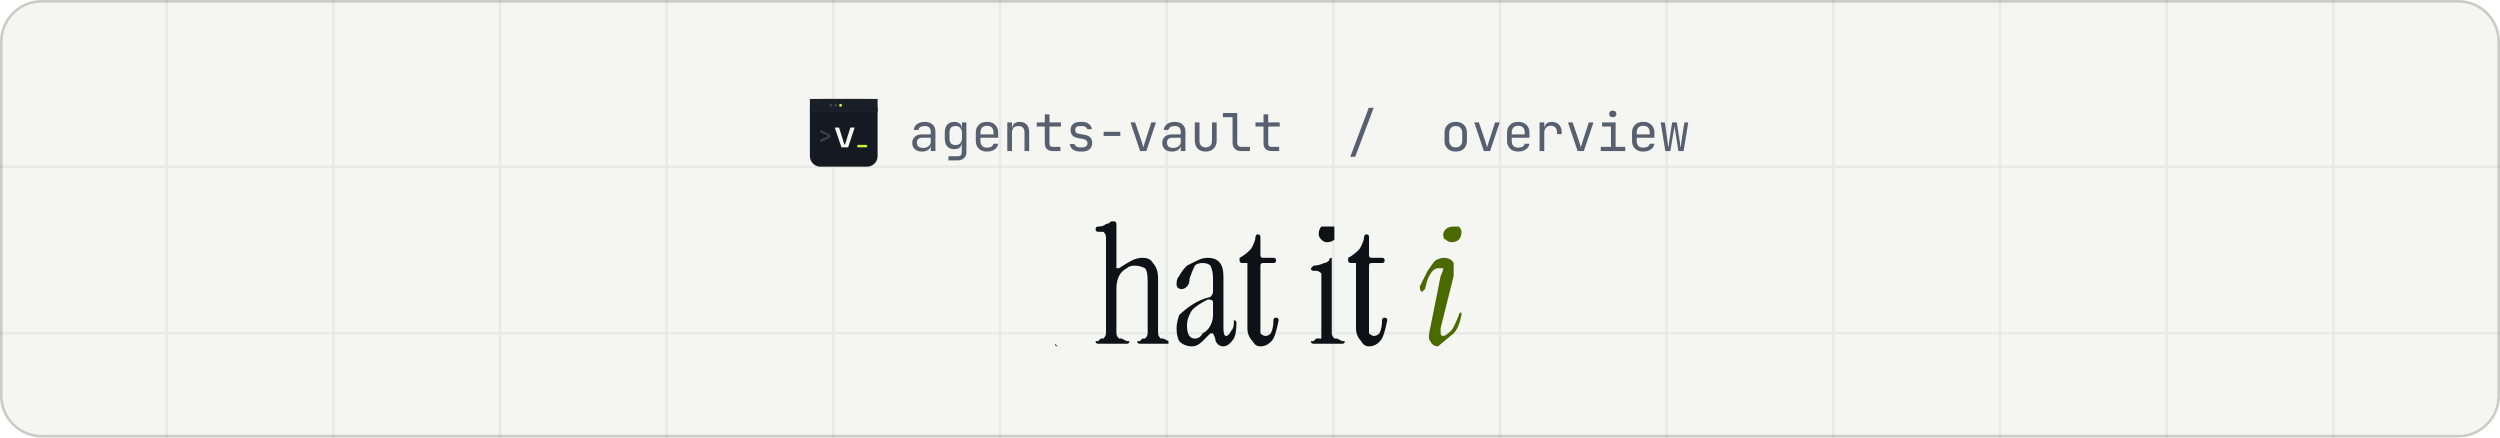
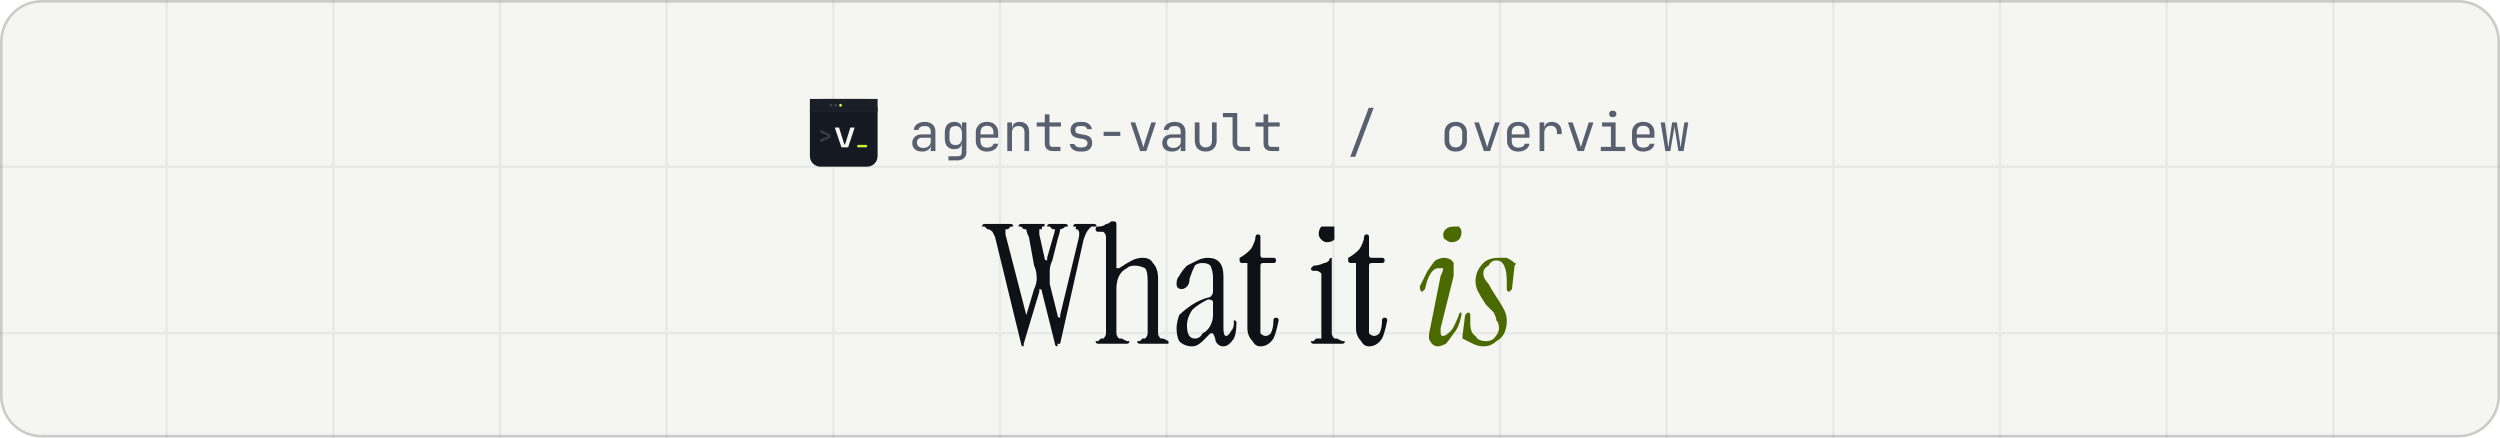
<svg xmlns="http://www.w3.org/2000/svg" width="960" height="168" viewBox="0 0 960 168" role="img" aria-label="What it is">
  <defs>
    <radialGradient id="l" cx="0.5" cy="0" r="0.75">
      <stop offset="0" stop-color="#fff" stop-opacity="0" />
      <stop offset="1" stop-color="#fff" stop-opacity="0" />
    </radialGradient>
    <clipPath id="c">
      <rect width="960" height="168" rx="16" />
    </clipPath>
-     <path id="g0" d="M5 0.2Q3.3 0.2 2.3-0.7Q1.3-1.6 1.3-3.1Q1.3-4.6 2.3-5.5Q3.3-6.4 5-6.4L8.4-6.4L8.4-7.5Q8.4-8.5 7.8-9.1Q7.2-9.6 6.1-9.6Q5.1-9.6 4.4-9.2Q3.8-8.8 3.7-8.1L1.9-8.1Q2-9.5 3.2-10.4Q4.4-11.2 6.1-11.2Q8-11.2 9.1-10.2Q10.2-9.2 10.2-7.6L10.2 0L8.4 0L8.4-2.1L8.4-2.1Q8.3-1.1 7.5-0.5Q6.6 0.2 5 0.2M5.5-1.2Q6.8-1.2 7.6-1.9Q8.4-2.5 8.4-3.5L8.4-5.1L5-5.1Q4.1-5.1 3.6-4.6Q3.1-4.1 3.1-3.2Q3.1-2.3 3.7-1.7Q4.4-1.2 5.5-1.2" />
-     <path id="g1" d="M6.7 3.6L3.2 3.6L3.2 2L6.7 2Q7.6 2 8 1.6Q8.3 1.2 8.3 0.4L8.3-1L8.4-3L8.3-3Q8.3-2 7.6-1.4Q6.8-0.7 5.4-0.7Q3.7-0.7 2.7-1.8Q1.8-2.9 1.8-4.8L1.8-7.1Q1.8-9 2.7-10.1Q3.7-11.2 5.4-11.2Q6.8-11.2 7.6-10.5Q8.3-9.9 8.3-8.9L8.4-8.9L8.4-11L10.1-11L10.1 0.4Q10.1 1.9 9.2 2.7Q8.3 3.6 6.7 3.6M6-2.3Q7.1-2.3 7.7-3Q8.4-3.7 8.4-4.9L8.4-7Q8.4-8.2 7.7-8.9Q7.1-9.6 6-9.6Q4.8-9.6 4.2-9Q3.6-8.3 3.6-7L3.6-4.9Q3.6-3.6 4.2-2.9Q4.8-2.3 6-2.3" />
-     <path id="g2" d="M6 0.2Q4.7 0.2 3.7-0.3Q2.8-0.8 2.2-1.8Q1.7-2.7 1.7-4L1.7-7Q1.7-8.3 2.2-9.2Q2.8-10.2 3.7-10.7Q4.7-11.2 6-11.2Q7.3-11.2 8.3-10.7Q9.2-10.2 9.8-9.2Q10.3-8.3 10.3-7L10.3-5.1L3.5-5.1L3.5-4Q3.5-2.7 4.1-2Q4.8-1.3 6-1.3Q7-1.3 7.7-1.7Q8.3-2.1 8.5-2.8L10.3-2.8Q10.1-1.4 8.9-0.6Q7.7 0.2 6 0.2M3.5-6.4L8.5-6.4L8.5-7Q8.5-8.3 7.9-9Q7.2-9.7 6-9.7Q4.8-9.7 4.1-9Q3.5-8.3 3.5-7" />
-     <path id="g3" d="M3.6 0L1.8 0L1.8-11L3.6-11L3.6-8.9L3.7-8.9Q3.8-9.9 4.4-10.5Q5.2-11.2 6.6-11.2Q8.2-11.2 9.2-10.2Q10.2-9.2 10.2-7.4L10.2 0L8.4 0L8.4-7.2Q8.4-8.4 7.8-9Q7.1-9.6 6.1-9.6Q4.9-9.6 4.3-9Q3.6-8.3 3.6-7" />
-     <path id="g4" d="M10.2 0L7.2 0Q5.8 0 5-0.8Q4.2-1.5 4.2-2.9L4.2-9.4L1.1-9.4L1.1-11L4.2-11L4.2-14.1L6-14.1L6-11L10.4-11L10.4-9.4L6-9.4L6-2.9Q6-1.6 7.2-1.6L10.2-1.6" />
-     <path id="g5" d="M6.5 0.2L5.7 0.2Q4.5 0.2 3.7-0.2Q2.9-0.5 2.4-1.2Q1.9-1.8 1.8-2.7L3.6-2.7Q3.7-2.1 4.3-1.8Q4.8-1.4 5.7-1.4L6.5-1.4Q7.6-1.4 8.1-1.9Q8.6-2.3 8.6-3Q8.6-3.7 8.1-4.1Q7.7-4.5 6.7-4.7L5.3-4.9Q3.6-5.2 2.9-5.9Q2.1-6.7 2.1-8.1Q2.1-9.5 3-10.3Q3.9-11.2 5.8-11.2L6.6-11.2Q8.2-11.2 9.1-10.4Q10.1-9.7 10.3-8.4L8.5-8.4Q8.4-8.9 7.9-9.2Q7.4-9.6 6.6-9.6L5.8-9.6Q4.8-9.6 4.3-9.2Q3.9-8.8 3.9-8Q3.9-7.4 4.3-7Q4.7-6.7 5.5-6.6L7-6.3Q8.8-6.1 9.6-5.3Q10.4-4.5 10.4-3.1Q10.4-1.6 9.4-0.7Q8.5 0.2 6.5 0.2" />
-     <path id="g6" d="M9.2-5.8L2.8-5.8L2.8-7.4L9.2-7.4" />
-     <path id="g7" d="M7.2 0L4.8 0L1.1-11L2.9-11L5.4-3.6Q5.6-2.9 5.8-2.3Q6-1.7 6-1.4Q6.1-1.7 6.3-2.3Q6.5-2.9 6.7-3.6L9.1-11L10.9-11" />
-     <path id="g8" d="M6 0.2Q4.1 0.2 2.9-0.9Q1.8-2.1 1.8-4L1.8-11L3.6-11L3.6-4Q3.6-2.8 4.2-2.1Q4.9-1.4 6-1.4Q7.1-1.4 7.8-2.1Q8.4-2.8 8.4-4L8.4-11L10.2-11L10.2-4Q10.2-2.1 9-0.9Q7.9 0.2 6 0.2" />
-     <path id="g9" d="M11 0L7.5 0Q6.5 0 5.8-0.4Q5.1-0.8 4.7-1.5Q4.3-2.2 4.3-3.1L4.3-13L0.6-13L0.6-14.6L6.1-14.6L6.1-3.1Q6.1-2.4 6.5-2Q6.9-1.6 7.5-1.6L11-1.6" />
-     <path id="g11" d="M3.4 2.2L1.5 2.2L8.6-16.6L10.5-16.6" />
-     <path id="g12" d="M6 0.2Q4.7 0.2 3.7-0.3Q2.8-0.8 2.2-1.8Q1.7-2.7 1.7-4L1.7-7Q1.7-8.3 2.2-9.2Q2.8-10.2 3.7-10.7Q4.7-11.2 6-11.2Q7.3-11.2 8.3-10.7Q9.2-10.2 9.8-9.2Q10.3-8.3 10.3-7L10.3-4Q10.3-2.7 9.8-1.8Q9.2-0.8 8.3-0.3Q7.3 0.2 6 0.2M6-1.4Q7.2-1.4 7.8-2.1Q8.5-2.8 8.5-4L8.5-7Q8.5-8.2 7.8-8.9Q7.2-9.6 6-9.6Q4.8-9.6 4.2-8.9Q3.5-8.2 3.5-7L3.5-4Q3.5-2.8 4.2-2.1Q4.8-1.4 6-1.4" />
-     <path id="g13" d="M4 0L2.2 0L2.2-11L4-11L4-9Q4.2-9.8 4.6-10.3Q5.4-11.2 6.9-11.2Q8.6-11.2 9.7-10.1Q10.7-9 10.7-7.2L10.7-6.5L8.9-6.5L8.9-7Q8.9-8.3 8.3-9Q7.6-9.7 6.5-9.7Q5.3-9.7 4.7-9Q4-8.3 4-7" />
-     <path id="g14" d="M11.1 0L1.7 0L1.7-1.6L5.6-1.6L5.6-9.4L2.2-9.4L2.2-11L7.4-11L7.4-1.6L11.1-1.6L11.1 0M6.3-13Q5.6-13 5.3-13.3Q4.9-13.7 4.9-14.2Q4.9-14.8 5.3-15.2Q5.6-15.5 6.3-15.5Q7-15.5 7.3-15.2Q7.7-14.8 7.7-14.2Q7.7-13.7 7.3-13.3Q7-13 6.3-13" />
-     <path id="g15" d="M4.4 0L2.5 0L0.7-11L2.3-11L3.4-3.2Q3.5-2.8 3.5-2.2Q3.6-1.7 3.6-1.4Q3.7-1.7 3.8-2.2Q3.9-2.8 3.9-3.2L5.1-11L6.9-11L8.1-3.2Q8.1-2.8 8.2-2.2Q8.3-1.7 8.4-1.4Q8.4-1.7 8.5-2.2Q8.6-2.8 8.6-3.2L9.8-11L11.3-11L9.5 0L7.5 0L6.3-7.6Q6.2-8.2 6.1-8.7Q6-9.3 6-9.6Q5.9-9.3 5.9-8.7Q5.8-8.2 5.7-7.6" />
-     <path id="g16" d="M28 1Q27 1 27 0Q27 0 270L22-20Q22-21 21-21Q21-21 21-20L150Q15 0 15 0Q15 1 15 1Q14 1 14 0Q14 0 140L4-41Q3-43 3-43Q2-44 1-44L0-45Q-1-45-1-45Q-1-460-46L10-46Q11-46 11-45Q11-45 10-45L9-44Q8-44 8-44Q8-43 8-42L16-11Q16-10 16-10Q16-10 16-11L19-21Q20-23 20-25Q20-28 19-30L17-41Q16-43 16-44Q15-44 15-44L14-45Q13-45 13-45Q13-46 14-46L23-46Q23-46 23-45Q23-45 22-45L22-44Q21-44 21-44Q21-43 21-42L23-33Q23-32 24-32Q24-32 24-33L26-40Q27-43 27-44Q27-44 26-44L25-45Q24-45 24-45Q24-46 25-46L31-46Q32-46 32-45Q32-45 31-45L31-45Q30-44 29-44Q29-43 28-40L26-32Q25-30 25-28Q25-25 25-23L28-11Q28-10 29-10Q29-10 29-11L36-40Q37-44 35-44L35-45Q34-45 34-45Q34-46 35-46L42-46Q43-46 43-45Q43-45 42-45L41-45Q40-44 40-44Q39-43 38-40L290Q28 0 28 0Q28 1 28 1" />
-     <path id="g17" d="M13 0L2 0Q1 0 1-1Q1-1 2-1L3-2Q4-2 4-2Q5-3 5-4L5-41Q5-42 4-43Q4-43 3-43L2-43Q1-43 1-44Q1-45 2-45Q4-45 5-46Q6-46 7-47Q8-47 8-47Q9-47 9-46L9-29Q9-29 9-29Q10-29 10-29Q13-31 15-32Q17-33 19-33Q22-33 23-31Q25-29 25-25L25-4Q25-3 26-2Q26-2 27-2L29-1Q29-1 29-1Q29 0 29 0L18 0Q17 0 17-1Q17-1 18-1L19-2Q20-2 20-2Q21-3 21-4L21-24Q21-28 20-29Q18-30 16-30Q14-30 13-29Q11-28 10-26Q9-24 9-21L9-4Q9-3 10-2Q10-2 11-2L13-1Q14-1 14-1Q14 0 13 0" />
-     <path id="g18" d="M8 1Q5 1 3-1Q2-3 2-6Q2-8 3-11Q5-13 8-15Q11-17 15-18Q16-19 16-20L16-25Q16-28 15-30Q14-31 12-31Q10-31 9-30Q8-28 7-25Q7-23 6-22Q5-21 4-21Q2-21 2-23Q2-25 3-26Q4-28 6-30Q8-31 10-32Q12-33 14-33Q20-33 20-26L20-6Q20-3 21-3Q22-3 23-5Q24-6 24-8Q24-9 24-9Q25-9 25-8Q25-4 24-2Q22 1 20 1Q18 1 17-1Q17-2 16-4Q16-4 16-4Q15-4 15-4Q13-2 12-1Q10 1 8 1M9-2Q11-2 12-4Q14-5 15-7Q16-9 16-11L16-16Q16-17 14-17Q10-15 8-13Q6-10 6-7Q6-2 9-2" />
-     <path id="g19" d="M9 1Q7 1 6-1Q4-3 4-6L4-30Q4-31 4-31L2-31Q1-31 1-32Q1-32 1-33Q3-34 5-36Q6-37 7-40Q7-42 8-42Q9-42 9-41L9-34Q9-33 10-33L14-33Q15-33 15-32Q15-31 14-31L10-31Q9-31 9-30L9-6Q9-5 9-4Q10-3 11-3Q12-3 13-4Q14-6 14-9Q14-10 15-10Q16-10 16-9Q15-4 14-2Q12 1 9 1" />
-     <path id="g21" d="M7-39Q6-39 5-40Q4-41 4-42Q4-44 5-45Q6-45 7-45Q9-45 10-45Q10-44 10-42Q10-41 10-40Q9-39 7-39M13 0L2 0Q1 0 1-1Q1-1 2-1L3-2Q4-2 5-2Q5-3 5-4L5-26Q5-27 5-27Q4-28 3-28L2-28Q1-28 1-29Q1-29 2-30Q4-30 6-31Q7-31 8-32Q8-33 9-33Q9-33 9-32L9-4Q9-3 10-2Q10-2 11-2L13-1Q14-1 14-1Q14 0 13 0" />
-     <path id="g22" d="M13-39Q12-39 11-40Q10-40 10-42Q10-43 11-44Q12-45 14-45Q15-45 16-45Q17-44 17-43Q17-41 16-40Q15-39 13-39M8 1Q6 1 5-1Q4-2 5-6L9-26Q10-28 10-29Q9-29 8-29Q7-29 6-28Q4-26 3-21Q2-20 2-20Q1-20 1-22Q3-26 4-28Q6-31 7-32Q9-33 10-33Q13-33 14-31Q14-30 14-26L9-6Q9-5 9-4Q9-3 10-3Q11-3 13-5Q14-6 16-11Q16-12 17-12Q17-12 17-11Q16-6 14-4Q12-1 110Q9 1 8 1" />
-     <path id="g23" d="M7 1Q5 1 30Q1-1-1-2Q-1-2-1-3L0-11Q1-12 1-12Q2-12 2-11L2-8Q2-4 4-3Q5-1 8-1Q10-1 11-2Q13-4 13-6Q13-8 12-9Q12-10 11-12Q10-13 8-15Q6-18 5-20Q4-22 4-24Q4-28 7-31Q9-33 13-33Q15-33 16-33Q18-32 19-31Q20-31 19-30L18-21Q17-20 17-20Q16-20 16-21L16-24Q16-28 15-30Q14-32 12-32Q10-32 9-30Q7-29 7-27Q7-25 9-23Q10-21 12-18Q14-15 15-13Q16-11 16-9Q16-6 15-4Q14-2 12-1Q10 1 7 1" />
+     <path id="g0" d="M5.0 0.2L5.0 0.2Q3.3 0.2 2.3-0.7Q1.3-1.6 1.3-3.1L1.3-3.1Q1.3-4.6 2.3-5.5Q3.3-6.4 5-6.4L5-6.4L8.4-6.4L8.4-7.5Q8.4-8.5 7.8-9.1Q7.2-9.6 6.1-9.6L6.1-9.6Q5.1-9.6 4.4-9.2Q3.8-8.8 3.7-8.1L3.7-8.1L1.9-8.1Q2.0-9.5 3.2-10.4Q4.4-11.2 6.1-11.2L6.1-11.2Q8-11.2 9.1-10.2Q10.2-9.2 10.2-7.6L10.2-7.6L10.2 0L8.4 0L8.4-2.1L8.4-2.1Q8.3-1.1 7.5-0.5L7.5-0.5Q6.6 0.2 5.0 0.2ZM5.5-1.2L5.5-1.2Q6.8-1.2 7.6-1.9Q8.4-2.5 8.4-3.5L8.4-3.5L8.4-5.1L5.0-5.1Q4.1-5.1 3.6-4.6Q3.1-4.1 3.1-3.2L3.1-3.2Q3.1-2.3 3.7-1.8Q4.4-1.2 5.5-1.2Z" />
+     <path id="g1" d="M6.7 3.6L3.2 3.6L3.2 2.0L6.7 2.0Q7.6 2.0 8.0 1.6Q8.3 1.2 8.3 0.4L8.3 0.4L8.3-1L8.4-3L8.3-3Q8.3-2.0 7.6-1.4L7.6-1.4Q6.8-0.7 5.4-0.7L5.4-0.7Q3.7-0.7 2.7-1.8Q1.8-2.9 1.8-4.8L1.8-4.8L1.8-7.1Q1.8-9 2.7-10.1Q3.7-11.2 5.4-11.2L5.4-11.2Q6.8-11.2 7.6-10.5L7.6-10.5Q8.3-9.9 8.3-8.9L8.3-8.9L8.4-8.9L8.4-11L10.1-11L10.1 0.4Q10.1 1.9 9.2 2.7Q8.3 3.6 6.7 3.6L6.7 3.6ZM6.0-2.3L6.0-2.3Q7.1-2.3 7.7-3.0Q8.4-3.7 8.4-4.9L8.4-4.9L8.4-7Q8.4-8.2 7.7-8.9Q7.1-9.6 6.0-9.6L6.0-9.6Q4.8-9.6 4.2-9.0Q3.6-8.3 3.6-7L3.6-7L3.6-4.9Q3.6-3.6 4.2-2.9Q4.8-2.3 6.0-2.3Z" />
+     <path id="g2" d="M6 0.2L6 0.2Q4.7 0.2 3.7-0.3Q2.8-0.8 2.2-1.8Q1.7-2.7 1.7-4L1.7-4L1.7-7Q1.7-8.3 2.2-9.2Q2.8-10.2 3.7-10.7Q4.7-11.2 6-11.2Q7.3-11.2 8.3-10.7Q9.2-10.2 9.8-9.2Q10.3-8.3 10.3-7L10.3-7L10.3-5.1L3.5-5.1L3.5-4Q3.5-2.7 4.1-2.0Q4.8-1.3 6-1.3L6-1.3Q7.0-1.3 7.7-1.7Q8.3-2.1 8.5-2.8L8.5-2.8L10.3-2.8Q10.1-1.4 8.9-0.6Q7.7 0.2 6 0.2ZM3.5-6.4L8.5-6.4L8.5-7Q8.5-8.3 7.9-9Q7.2-9.7 6-9.7L6-9.7Q4.8-9.7 4.1-9Q3.5-8.3 3.5-7L3.5-7L3.5-6.4Z" />
+     <path id="g3" d="M3.6 0L1.8 0L1.8-11L3.6-11L3.6-8.9L3.7-8.9Q3.8-9.9 4.4-10.5L4.4-10.5Q5.2-11.2 6.6-11.2L6.6-11.2Q8.2-11.2 9.2-10.2Q10.2-9.2 10.2-7.4L10.2-7.4L10.2 0L8.4 0L8.4-7.2Q8.4-8.4 7.8-9.0Q7.1-9.6 6.1-9.6L6.1-9.6Q4.9-9.6 4.3-9.0Q3.6-8.3 3.6-7L3.6-7L3.6 0Z" />
+     <path id="g4" d="M10.2 0L7.2 0Q5.8 0 5.0-0.8Q4.2-1.5 4.2-2.9L4.2-2.9L4.2-9.4L1.1-9.4L1.1-11L4.2-11L4.2-14.1L6-14.1L6-11L10.4-11L10.4-9.4L6-9.4L6-2.9Q6-1.6 7.2-1.6L7.2-1.6L10.2-1.6L10.2 0Z" />
+     <path id="g5" d="M6.5 0.2L5.7 0.2Q4.5 0.2 3.7-0.2Q2.9-0.5 2.4-1.2Q1.9-1.8 1.8-2.7L1.8-2.7L3.6-2.7Q3.7-2.1 4.3-1.8Q4.8-1.4 5.7-1.4L5.7-1.4L6.5-1.4Q7.6-1.4 8.1-1.9Q8.6-2.3 8.6-3.0L8.6-3.0Q8.6-3.7 8.1-4.1Q7.7-4.5 6.7-4.7L6.7-4.7L5.3-4.9Q3.6-5.2 2.9-5.9Q2.1-6.7 2.1-8.1L2.1-8.1Q2.1-9.5 3-10.3Q3.9-11.2 5.8-11.2L5.8-11.2L6.6-11.2Q8.2-11.2 9.1-10.4Q10.1-9.7 10.3-8.4L10.3-8.4L8.5-8.4Q8.4-8.9 7.9-9.3Q7.4-9.6 6.6-9.6L6.6-9.6L5.8-9.6Q4.8-9.6 4.3-9.2Q3.9-8.8 3.9-8.0L3.9-8.0Q3.9-7.4 4.3-7.0Q4.7-6.7 5.5-6.6L5.5-6.6L7-6.3Q8.8-6.1 9.6-5.3Q10.4-4.5 10.4-3.1L10.4-3.1Q10.4-1.6 9.4-0.7Q8.5 0.2 6.5 0.2L6.5 0.2Z" />
+     <path id="g6" d="M9.2-5.8L2.8-5.8L2.8-7.4L9.2-7.4L9.2-5.8Z" />
+     <path id="g7" d="M7.2 0L4.8 0L1.1-11L2.9-11L5.4-3.6Q5.6-2.9 5.8-2.3Q6.0-1.7 6.0-1.4L6.0-1.4Q6.1-1.7 6.3-2.3Q6.5-2.9 6.7-3.6L6.7-3.6L9.1-11L10.9-11L7.2 0Z" />
+     <path id="g8" d="M6.0 0.2L6.0 0.2Q4.1 0.2 2.9-0.9Q1.8-2.1 1.8-4L1.8-4L1.8-11L3.6-11L3.6-4Q3.6-2.8 4.2-2.1Q4.9-1.4 6.0-1.4L6.0-1.4Q7.1-1.4 7.8-2.1Q8.4-2.8 8.4-4L8.4-4L8.4-11L10.2-11L10.2-4Q10.2-2.1 9.0-0.9Q7.9 0.2 6.0 0.2Z" />
+     <path id="g9" d="M11 0L7.5 0Q6.5 0 5.8-0.4Q5.1-0.8 4.7-1.5Q4.3-2.2 4.3-3.1L4.3-3.1L4.3-13.0L0.6-13.0L0.6-14.6L6.1-14.6L6.1-3.1Q6.1-2.4 6.5-2.0Q6.9-1.6 7.5-1.6L7.5-1.6L11-1.6L11 0Z" />
+     <path id="g11" d="M3.4 2.2L1.5 2.2L8.6-16.6L10.5-16.6L3.4 2.2Z" />
+     <path id="g12" d="M6 0.2L6 0.2Q4.7 0.2 3.7-0.3Q2.8-0.8 2.2-1.8Q1.7-2.7 1.7-4.0L1.7-4.0L1.7-7.0Q1.7-8.3 2.2-9.2Q2.8-10.2 3.7-10.7Q4.7-11.2 6-11.2L6-11.2Q7.3-11.2 8.3-10.7Q9.2-10.2 9.8-9.2Q10.3-8.3 10.3-7.0L10.3-7.0L10.3-4.0Q10.3-2.7 9.8-1.8Q9.2-0.8 8.3-0.3Q7.3 0.2 6 0.2ZM6-1.4L6-1.4Q7.2-1.4 7.8-2.1Q8.5-2.8 8.5-4.0L8.5-4.0L8.5-7.0Q8.5-8.2 7.8-8.9Q7.2-9.6 6-9.6L6-9.6Q4.8-9.6 4.2-8.9Q3.5-8.2 3.5-7.0L3.5-7.0L3.5-4.0Q3.5-2.8 4.2-2.1Q4.8-1.4 6-1.4Z" />
+     <path id="g13" d="M4.0 0L2.2 0L2.2-11L4.0-11L4.0-9.0Q4.2-9.8 4.6-10.3L4.6-10.3Q5.4-11.2 6.9-11.2L6.9-11.2Q8.6-11.2 9.7-10.1Q10.7-9.0 10.7-7.2L10.7-7.2L10.7-6.5L8.9-6.5L8.9-7Q8.9-8.3 8.3-9.0Q7.6-9.7 6.5-9.7L6.5-9.7Q5.3-9.7 4.7-9.0Q4.0-8.3 4.0-7L4.0-7L4.0 0Z" />
+     <path id="g14" d="M11.1 0L1.7 0L1.7-1.6L5.6-1.6L5.6-9.4L2.2-9.4L2.2-11L7.4-11L7.4-1.6L11.1-1.6L11.1 0ZM6.3-13.0L6.3-13.0Q5.6-13.0 5.3-13.3Q4.9-13.7 4.9-14.2L4.9-14.2Q4.9-14.8 5.3-15.2Q5.6-15.5 6.3-15.5L6.3-15.5Q7.0-15.5 7.3-15.2Q7.7-14.8 7.7-14.2L7.7-14.2Q7.7-13.7 7.3-13.3Q7.0-13.0 6.3-13.0Z" />
+     <path id="g15" d="M4.4 0L2.5 0L0.7-11L2.3-11L3.4-3.2Q3.5-2.8 3.5-2.3Q3.6-1.7 3.6-1.4L3.6-1.4Q3.7-1.7 3.8-2.3Q3.9-2.8 3.9-3.2L3.9-3.2L5.1-11L6.9-11L8.1-3.2Q8.1-2.8 8.2-2.3Q8.3-1.7 8.4-1.4L8.4-1.4Q8.4-1.7 8.5-2.3Q8.6-2.8 8.6-3.2L8.6-3.2L9.8-11L11.3-11L9.5 0L7.5 0L6.3-7.6Q6.2-8.2 6.1-8.7Q6.0-9.3 6.0-9.6L6.0-9.6Q5.9-9.3 5.9-8.7Q5.8-8.2 5.7-7.6L5.7-7.6L4.4 0Z" />
+     <path id="g16" d="M28 1L28 1Q27 1 27 0Q27 0 27-0L27-0L22-20Q22-21 21-21Q21-21 21-20L21-20L15-0Q15 0 15 0Q15 1 15 1L15 1Q14 1 14 0Q14 0 14-0L14-0L4-41Q3-43 3-43Q2-44 1-44L1-44L-0-45Q-1-45-1-45L-1-45Q-1-46-0-46L-0-46L10-46Q11-46 11-45L11-45Q11-45 10-45L10-45L9-44Q8-44 8-44Q8-43 8-42L8-42L16-11Q16-10 16-10Q16-10 16-11L16-11L19-21Q20-23 20-25Q20-28 19-30L19-30L17-41Q16-43 16-44Q15-44 15-44L15-44L14-45Q13-45 13-45L13-45Q13-46 14-46L14-46L23-46Q23-46 23-45L23-45Q23-45 22-45L22-45L22-44Q21-44 21-44Q21-43 21-42L21-42L23-33Q23-32 24-32Q24-32 24-33L24-33L26-40Q27-43 27-44Q27-44 26-44L26-44L25-45Q24-45 24-45L24-45Q24-46 25-46L25-46L31-46Q32-46 32-45L32-45Q32-45 31-45L31-45L31-45Q30-44 29-44Q29-43 28-40L28-40L26-32Q25-30 25-28Q25-25 25-23L25-23L28-11Q28-10 29-10Q29-10 29-11L29-11L36-40Q37-44 35-44L35-44L35-45Q34-45 34-45L34-45Q34-46 35-46L35-46L42-46Q43-46 43-45L43-45Q43-45 42-45L42-45L41-45Q40-44 40-44Q39-43 38-40L38-40L29-0Q28 0 28 0Q28 1 28 1Z" />
+     <path id="g17" d="M13 0L2 0Q1 0 1-1L1-1Q1-1 2-1L2-1L3-2Q4-2 4-2Q5-3 5-4L5-4L5-41Q5-42 4-43Q4-43 3-43L3-43L2-43Q1-43 1-44L1-44Q1-45 2-45L2-45Q4-45 5-46Q6-46 7-47L7-47Q8-47 8-47L8-47Q9-47 9-46L9-46L9-29Q9-29 9-29Q10-29 10-29L10-29Q13-31 15-32Q17-33 19-33L19-33Q22-33 23-31Q25-29 25-25L25-25L25-4Q25-3 26-2Q26-2 27-2L27-2L29-1Q29-1 29-1L29-1Q29 0 29 0L29 0L18 0Q17 0 17-1L17-1Q17-1 18-1L18-1L19-2Q20-2 20-2Q21-3 21-4L21-4L21-24Q21-28 20-29Q18-30 16-30L16-30Q14-30 13-29Q11-28 10-26Q9-24 9-21L9-21L9-4Q9-3 10-2Q10-2 11-2L11-2L13-1Q14-1 14-1L14-1Q14 0 13 0L13 0Z" />
+     <path id="g18" d="M8 1L8 1Q5 1 3-1Q2-3 2-6L2-6Q2-8 3-11Q5-13 8-15Q11-17 15-18L15-18Q16-19 16-20L16-20L16-25Q16-28 15-30Q14-31 12-31L12-31Q10-31 9-30Q8-28 7-25L7-25Q7-23 6-22Q5-21 4-21L4-21Q2-21 2-23L2-23Q2-25 3-26Q4-28 6-30Q8-31 10-32Q12-33 14-33L14-33Q20-33 20-26L20-26L20-6Q20-3 21-3L21-3Q22-3 23-5Q24-6 24-8L24-8Q24-9 24-9L24-9Q25-9 25-8L25-8Q25-4 24-2Q22 1 20 1L20 1Q18 1 17-1Q17-2 16-4L16-4Q16-4 16-4Q15-4 15-4L15-4Q13-2 12-1Q10 1 8 1ZM9-2L9-2Q11-2 12-4Q14-5 15-7Q16-9 16-11L16-11L16-16Q16-17 14-17L14-17Q10-15 8-13Q6-10 6-7L6-7Q6-2 9-2Z" />
+     <path id="g19" d="M9 1L9 1Q7 1 6-1Q4-3 4-6L4-6L4-30Q4-31 4-31L4-31L2-31Q1-31 1-32L1-32Q1-32 1-33L1-33Q3-34 5-36Q6-37 7-40L7-40Q7-42 8-42L8-42Q9-42 9-41L9-41L9-34Q9-33 10-33L10-33L14-33Q15-33 15-32L15-32Q15-31 14-31L14-31L10-31Q9-31 9-30L9-30L9-6Q9-5 9-4Q10-3 11-3L11-3Q12-3 13-4Q14-6 14-9L14-9Q14-10 15-10L15-10Q16-10 16-9L16-9Q15-4 14-2Q12 1 9 1Z" />
+     <path id="g21" d="M7-39L7-39Q6-39 5-40Q4-41 4-42L4-42Q4-44 5-45Q6-45 7-45L7-45Q9-45 10-45Q10-44 10-42L10-42Q10-41 10-40Q9-39 7-39ZM13 0L2 0Q1 0 1-1L1-1Q1-1 2-1L2-1L3-2Q4-2 5-2Q5-3 5-4L5-4L5-26Q5-27 5-27Q4-28 3-28L3-28L2-28Q1-28 1-29L1-29Q1-29 2-30L2-30Q4-30 6-31Q7-31 8-32L8-32Q8-33 9-33L9-33Q9-33 9-32L9-32L9-4Q9-3 10-2Q10-2 11-2L11-2L13-1Q14-1 14-1L14-1Q14 0 13 0L13 0Z" />
+     <path id="g22" d="M13-39L13-39Q12-39 11-40Q10-40 10-42L10-42Q10-43 11-44Q12-45 14-45L14-45Q15-45 16-45Q17-44 17-43L17-43Q17-41 16-40Q15-39 13-39ZM8 1L8 1Q6 1 5-1Q4-2 5-6L5-6L9-26Q10-28 10-29Q9-29 8-29L8-29Q7-29 6-28Q4-26 3-21L3-21Q2-20 2-20L2-20Q1-20 1-22L1-22Q3-26 4-28Q6-31 7-32Q9-33 10-33L10-33Q13-33 14-31Q14-30 14-26L14-26L9-6Q9-5 9-4Q9-3 10-3L10-3Q11-3 13-5Q14-6 16-11L16-11Q16-12 17-12L17-12Q17-12 17-11L17-11Q16-6 14-4Q12-1 11-0Q9 1 8 1Z" />
+     <path id="g23" d="M7 1L7 1Q5 1 3-0Q1-1-1-2L-1-2Q-1-2-1-3L-1-3L0-11Q1-12 1-12L1-12Q2-12 2-11L2-11L2-8Q2-4 4-3Q5-1 8-1L8-1Q10-1 11-2Q13-4 13-6L13-6Q13-8 12-9Q12-10 11-12Q10-13 8-15L8-15Q6-18 5-20Q4-22 4-24L4-24Q4-28 7-31Q9-33 13-33L13-33Q15-33 16-33Q18-32 19-31L19-31Q20-31 19-30L19-30L18-21Q17-20 17-20L17-20Q16-20 16-21L16-21L16-24Q16-28 15-30Q14-32 12-32L12-32Q10-32 9-30Q7-29 7-27L7-27Q7-25 9-23Q10-21 12-18L12-18Q14-15 15-13Q16-11 16-9L16-9Q16-6 15-4Q14-2 12-1Q10 1 7 1Z" />
  </defs>
  <g clip-path="url(#c)">
    <rect width="960" height="168" fill="#f5f5f2" />
    <path d="M64 0V168M128 0V168M192 0V168M256 0V168M320 0V168M384 0V168M448 0V168M512 0V168M576 0V168M640 0V168M704 0V168M768 0V168M832 0V168M896 0V168M0 64H960M0 128H960" stroke="#0e1116" stroke-opacity="0.05" fill="none" />
    <g transform="translate(311 38) scale(0.02539062)">
      <rect width="1024" height="1024" rx="160" fill="#151a22" />
      <rect width="1024" height="190" fill="#1a1f27" />
      <rect y="190" width="1024" height="4" fill="#2a313c" />
      <circle cx="320" cy="96" r="22" fill="#3a424e" />
      <circle cx="392" cy="96" r="22" fill="#3a424e" />
      <circle cx="464" cy="96" r="22" fill="#c6f432" />
      <path d="M158 467L310 541V581L158 655V617L287 561L158 505Z" fill="#3a424e" />
      <path d="M376 432H441L521 688H532L612 432H677L578 732H477Z" fill="#f5f5f2" />
      <rect x="716" y="694.5" width="149" height="37.5" rx="9" fill="#c6f432" />
    </g>
    <g fill="#586070">
      <use href="#g0" x="349" y="58" />
      <use href="#g1" x="361" y="58" />
      <use href="#g2" x="373" y="58" />
      <use href="#g3" x="385" y="58" />
      <use href="#g4" x="397" y="58" />
      <use href="#g5" x="409" y="58" />
      <use href="#g6" x="421" y="58" />
      <use href="#g7" x="433" y="58" />
      <use href="#g0" x="445" y="58" />
      <use href="#g8" x="457" y="58" />
      <use href="#g9" x="469" y="58" />
      <use href="#g4" x="481" y="58" />
      <use href="#g11" x="517" y="58" />
      <use href="#g12" x="553" y="58" />
      <use href="#g7" x="565" y="58" />
      <use href="#g2" x="577" y="58" />
      <use href="#g13" x="589" y="58" />
      <use href="#g7" x="601" y="58" />
      <use href="#g14" x="613" y="58" />
      <use href="#g2" x="625" y="58" />
      <use href="#g15" x="637" y="58" />
    </g>
    <g fill="#0e1116">
      <use href="#g16" x="378.1" y="132" />
      <use href="#g17" x="419.7" y="132" />
      <use href="#g18" x="449.8" y="132" />
      <use href="#g19" x="475" y="132" />
      <use href="#g21" x="502.4" y="132" />
      <use href="#g19" x="516.7" y="132" />
    </g>
    <g fill="#4a6a00">
      <use href="#g22" x="544.2" y="132" />
      <use href="#g23" x="562.6" y="132" />
    </g>
  </g>
  <rect x="0.5" y="0.5" width="959" height="167" rx="15.5" fill="none" stroke="#0e1116" stroke-opacity="0.18" />
</svg>
